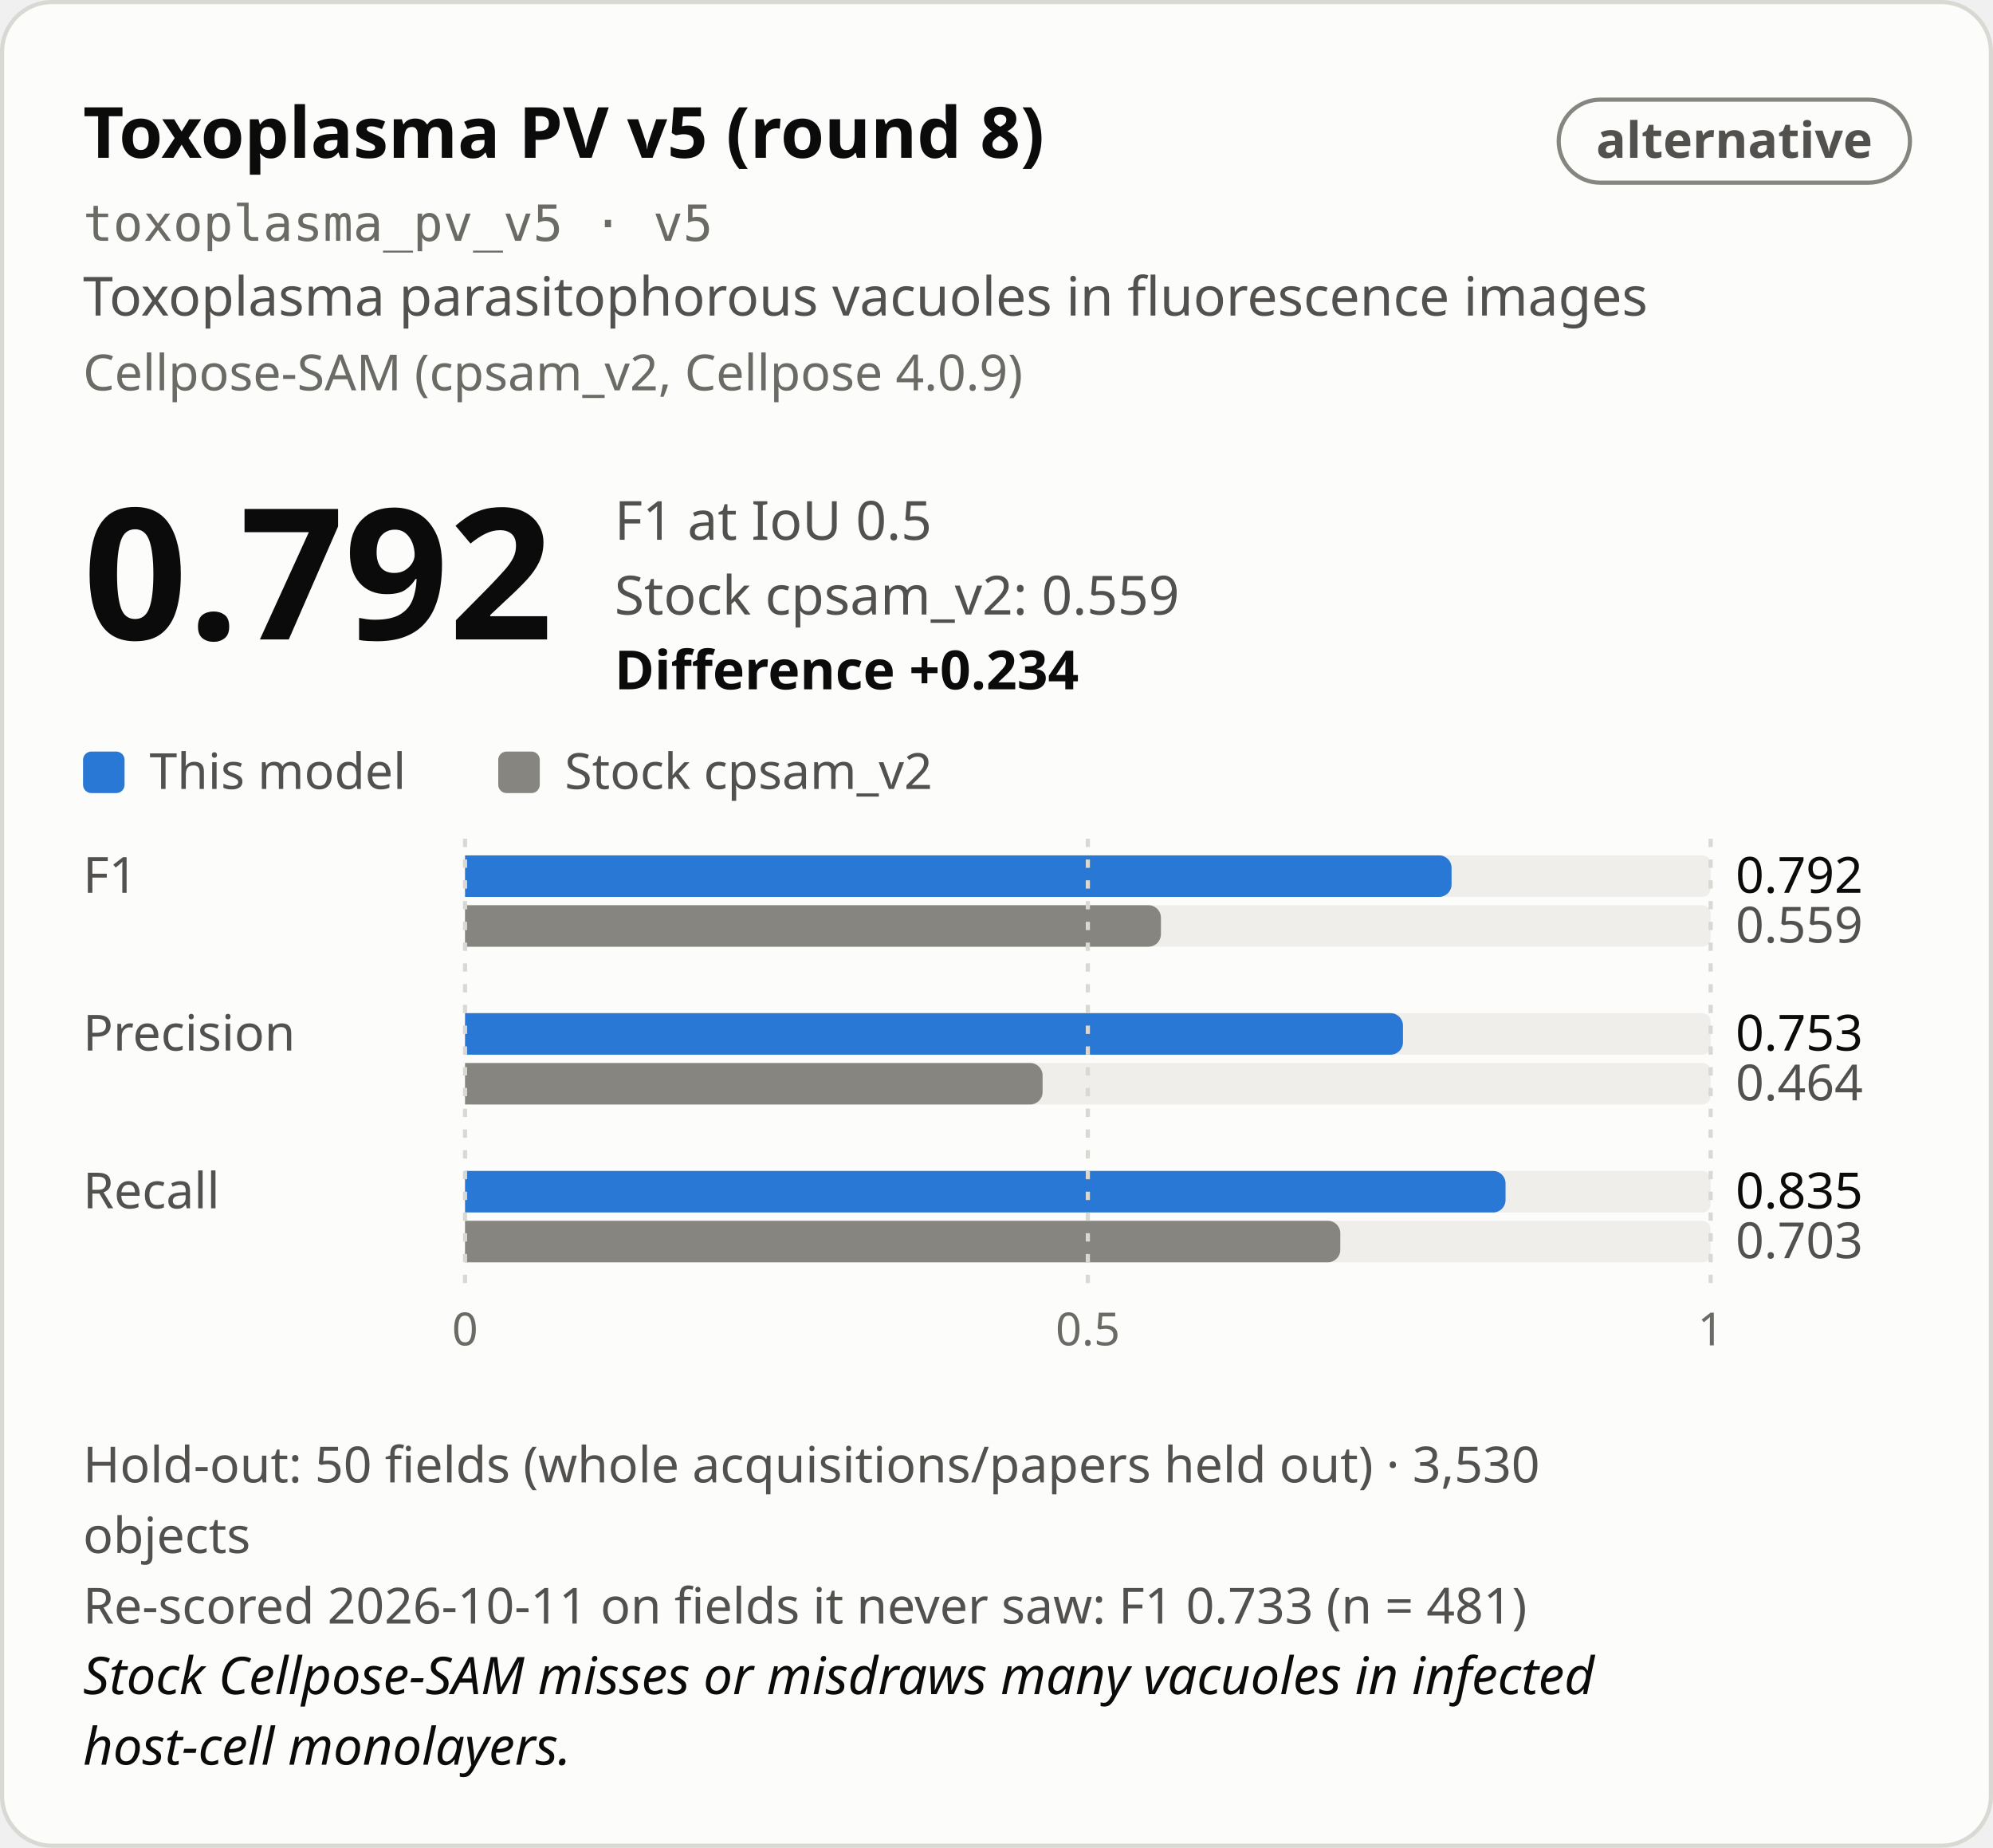
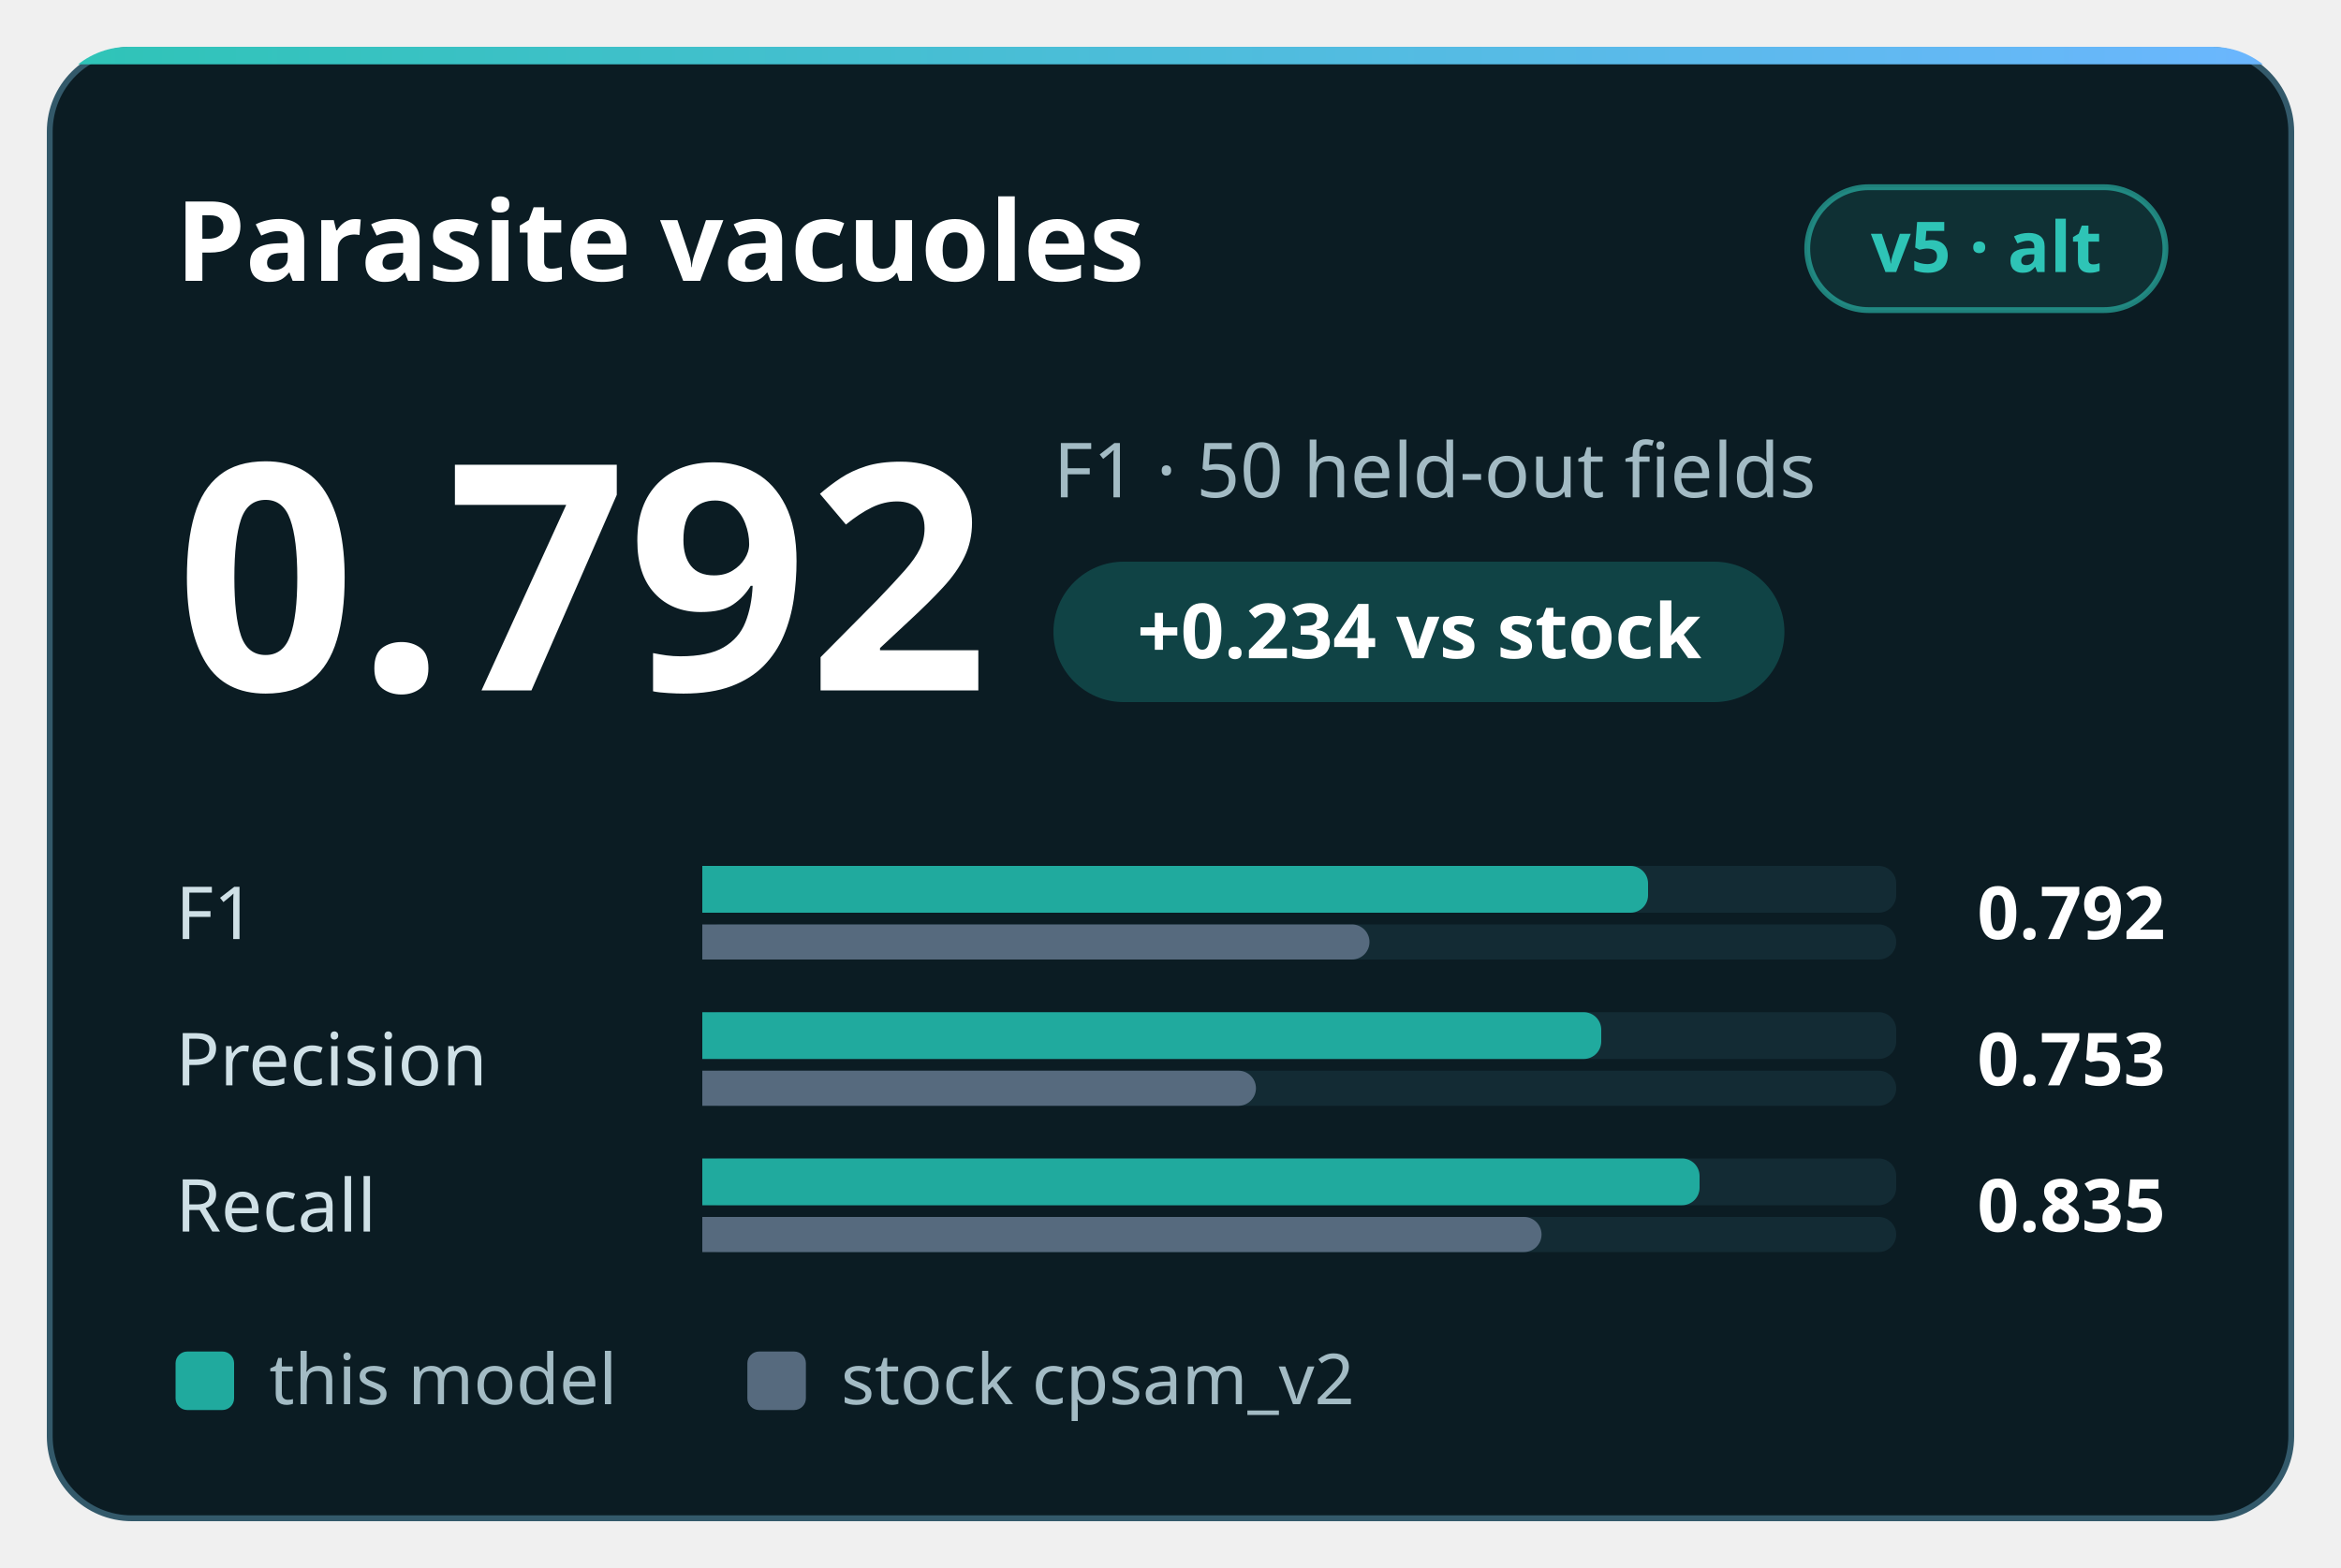
- <svg xmlns="http://www.w3.org/2000/svg" width="480" height="445" viewBox="0 0 480 445" role="img" aria-labelledby="t d">
-   <style>.bg{fill:#fcfcfb;stroke:#d9d8d3}.t1{fill:#0b0b0b}.t2{fill:#52514e}.t3{fill:#6b6a65}.ft{fill:#2a78d6}.va{fill:#86857f}.tr{fill:#efeeea}.ax{stroke:#d9d8d3}.pl{fill:none;stroke:#2a78d6}.pt{fill:#1c5cab}.po{fill:none;stroke:#86857f}.pu{fill:#52514e}@media (prefers-color-scheme: dark){.bg{fill:#1a1a19;stroke:#3a3936}.t1{fill:#f0efec}.t2{fill:#c3c2b7}.t3{fill:#a3a29a}.ft{fill:#3987e5}.va{fill:#7c7b75}.tr{fill:#262624}.ax{stroke:#3a3936}.pl{stroke:#3987e5}.pt{fill:#86b6ef}.po{stroke:#7c7b75}.pu{fill:#c3c2b7}}</style>
-   <rect class="bg" x="0.5" y="0.5" width="479" height="444" rx="12" stroke-width="1" />
-   <text x="20.0" y="38.0" class="t1" font-size="17" font-weight="600" text-anchor="start" font-family="-apple-system, BlinkMacSystemFont, 'Segoe UI', 'Noto Sans', Helvetica, Arial, sans-serif">Toxoplasma PV v5 (round 8)</text>
-   <rect class="po" x="375.4" y="24" width="84.6" height="20" rx="10" />
-   <text x="417.7" y="38.0" class="pu" font-size="12" font-weight="600" text-anchor="middle" font-family="-apple-system, BlinkMacSystemFont, 'Segoe UI', 'Noto Sans', Helvetica, Arial, sans-serif">alternative</text>
-   <text x="20.0" y="58.0" class="t3" font-size="12" font-weight="400" text-anchor="start" font-family="ui-monospace, SFMono-Regular, Menlo, Consolas, monospace">toxoplasma_pv_v5 · v5</text>
-   <text x="20.0" y="76.0" class="t2" font-size="13" font-weight="400" text-anchor="start" font-family="-apple-system, BlinkMacSystemFont, 'Segoe UI', 'Noto Sans', Helvetica, Arial, sans-serif">Toxoplasma parasitophorous vacuoles in fluorescence images</text>
-   <text x="20.0" y="94.0" class="t3" font-size="12" font-weight="400" text-anchor="start" font-family="-apple-system, BlinkMacSystemFont, 'Segoe UI', 'Noto Sans', Helvetica, Arial, sans-serif">Cellpose-SAM (cpsam_v2, Cellpose 4.0.9)</text>
-   <text x="20.0" y="154.0" class="t1" font-size="44" font-weight="600" text-anchor="start" font-family="-apple-system, BlinkMacSystemFont, 'Segoe UI', 'Noto Sans', Helvetica, Arial, sans-serif">0.792</text>
-   <text x="148.0" y="130.0" class="t2" font-size="13" font-weight="400" text-anchor="start" font-family="-apple-system, BlinkMacSystemFont, 'Segoe UI', 'Noto Sans', Helvetica, Arial, sans-serif">F1 at IoU 0.5</text>
-   <text x="148.0" y="148.0" class="t2" font-size="13" font-weight="400" text-anchor="start" font-family="-apple-system, BlinkMacSystemFont, 'Segoe UI', 'Noto Sans', Helvetica, Arial, sans-serif">Stock cpsam_v2: 0.559</text>
-   <text x="148.0" y="166.0" class="t1" font-size="13" font-weight="600" text-anchor="start" font-family="-apple-system, BlinkMacSystemFont, 'Segoe UI', 'Noto Sans', Helvetica, Arial, sans-serif">Difference +0.234</text>
-   <rect class="ft" x="20" y="181" width="10" height="10" rx="2" />
-   <text x="36.0" y="190.0" class="t2" font-size="12" font-weight="400" text-anchor="start" font-family="-apple-system, BlinkMacSystemFont, 'Segoe UI', 'Noto Sans', Helvetica, Arial, sans-serif">This model</text>
-   <rect class="va" x="120" y="181" width="10" height="10" rx="2" />
-   <text x="136.0" y="190.0" class="t2" font-size="12" font-weight="400" text-anchor="start" font-family="-apple-system, BlinkMacSystemFont, 'Segoe UI', 'Noto Sans', Helvetica, Arial, sans-serif">Stock cpsam_v2</text>
-   <text x="20.0" y="215.0" class="t2" font-size="12" font-weight="400" text-anchor="start" font-family="-apple-system, BlinkMacSystemFont, 'Segoe UI', 'Noto Sans', Helvetica, Arial, sans-serif">F1</text>
-   <rect class="tr" x="112" y="206" width="300" height="10" rx="2" />
-   <path class="ft" d="M112.0 206.0h234.6a3.0 3.0 0 0 1 3.0 3.0v4.0a3.0 3.0 0 0 1 -3.0 3.0h-234.6z" />
-   <text x="418.0" y="215.0" class="t1" font-size="12" font-weight="400" text-anchor="start" font-family="-apple-system, BlinkMacSystemFont, 'Segoe UI', 'Noto Sans', Helvetica, Arial, sans-serif">0.792</text>
-   <rect class="tr" x="112" y="218" width="300" height="10" rx="2" />
-   <path class="va" d="M112.0 218.0h164.6a3.0 3.0 0 0 1 3.0 3.0v4.0a3.0 3.0 0 0 1 -3.0 3.0h-164.6z" />
-   <text x="418.0" y="227.0" class="t2" font-size="12" font-weight="400" text-anchor="start" font-family="-apple-system, BlinkMacSystemFont, 'Segoe UI', 'Noto Sans', Helvetica, Arial, sans-serif">0.559</text>
-   <text x="20.0" y="253.0" class="t2" font-size="12" font-weight="400" text-anchor="start" font-family="-apple-system, BlinkMacSystemFont, 'Segoe UI', 'Noto Sans', Helvetica, Arial, sans-serif">Precision</text>
-   <rect class="tr" x="112" y="244" width="300" height="10" rx="2" />
-   <path class="ft" d="M112.0 244.0h222.9a3.0 3.0 0 0 1 3.0 3.0v4.0a3.0 3.0 0 0 1 -3.0 3.0h-222.9z" />
-   <text x="418.0" y="253.0" class="t1" font-size="12" font-weight="400" text-anchor="start" font-family="-apple-system, BlinkMacSystemFont, 'Segoe UI', 'Noto Sans', Helvetica, Arial, sans-serif">0.753</text>
-   <rect class="tr" x="112" y="256" width="300" height="10" rx="2" />
-   <path class="va" d="M112.0 256.0h136.1a3.0 3.0 0 0 1 3.0 3.0v4.0a3.0 3.0 0 0 1 -3.0 3.0h-136.1z" />
-   <text x="418.0" y="265.0" class="t2" font-size="12" font-weight="400" text-anchor="start" font-family="-apple-system, BlinkMacSystemFont, 'Segoe UI', 'Noto Sans', Helvetica, Arial, sans-serif">0.464</text>
-   <text x="20.0" y="291.0" class="t2" font-size="12" font-weight="400" text-anchor="start" font-family="-apple-system, BlinkMacSystemFont, 'Segoe UI', 'Noto Sans', Helvetica, Arial, sans-serif">Recall</text>
-   <rect class="tr" x="112" y="282" width="300" height="10" rx="2" />
-   <path class="ft" d="M112.0 282.0h247.6a3.0 3.0 0 0 1 3.0 3.0v4.0a3.0 3.0 0 0 1 -3.0 3.0h-247.6z" />
-   <text x="418.0" y="291.0" class="t1" font-size="12" font-weight="400" text-anchor="start" font-family="-apple-system, BlinkMacSystemFont, 'Segoe UI', 'Noto Sans', Helvetica, Arial, sans-serif">0.835</text>
-   <rect class="tr" x="112" y="294" width="300" height="10" rx="2" />
-   <path class="va" d="M112.0 294.0h207.8a3.0 3.0 0 0 1 3.0 3.0v4.0a3.0 3.0 0 0 1 -3.0 3.0h-207.8z" />
-   <text x="418.0" y="303.0" class="t2" font-size="12" font-weight="400" text-anchor="start" font-family="-apple-system, BlinkMacSystemFont, 'Segoe UI', 'Noto Sans', Helvetica, Arial, sans-serif">0.703</text>
-   <line class="ax" x1="112.0" y1="202" x2="112.0" y2="312" stroke-width="1" stroke-dasharray="2 3" />
-   <text x="112.0" y="324.0" class="t3" font-size="11" font-weight="400" text-anchor="middle" font-family="-apple-system, BlinkMacSystemFont, 'Segoe UI', 'Noto Sans', Helvetica, Arial, sans-serif">0</text>
-   <line class="ax" x1="262.0" y1="202" x2="262.0" y2="312" stroke-width="1" stroke-dasharray="2 3" />
-   <text x="262.0" y="324.0" class="t3" font-size="11" font-weight="400" text-anchor="middle" font-family="-apple-system, BlinkMacSystemFont, 'Segoe UI', 'Noto Sans', Helvetica, Arial, sans-serif">0.5</text>
-   <line class="ax" x1="412.0" y1="202" x2="412.0" y2="312" stroke-width="1" stroke-dasharray="2 3" />
-   <text x="412.0" y="324.0" class="t3" font-size="11" font-weight="400" text-anchor="middle" font-family="-apple-system, BlinkMacSystemFont, 'Segoe UI', 'Noto Sans', Helvetica, Arial, sans-serif">1</text>
-   <text x="20.0" y="357.0" class="t2" font-size="12" font-weight="400" text-anchor="start" font-family="-apple-system, BlinkMacSystemFont, 'Segoe UI', 'Noto Sans', Helvetica, Arial, sans-serif">Hold-out: 50 fields (whole acquisitions/papers held out) · 3,530</text>
-   <text x="20.0" y="374.0" class="t2" font-size="12" font-weight="400" text-anchor="start" font-family="-apple-system, BlinkMacSystemFont, 'Segoe UI', 'Noto Sans', Helvetica, Arial, sans-serif">objects</text>
-   <text x="20.0" y="391.0" class="t2" font-size="12" font-weight="400" text-anchor="start" font-family="-apple-system, BlinkMacSystemFont, 'Segoe UI', 'Noto Sans', Helvetica, Arial, sans-serif">Re-scored 2026-10-11 on fields it never saw: F1 0.733 (n = 481)</text>
-   <text x="20.0" y="408.0" class="t1" font-size="12.5" font-weight="400" text-anchor="start" font-family="-apple-system, BlinkMacSystemFont, 'Segoe UI', 'Noto Sans', Helvetica, Arial, sans-serif" font-style="italic">Stock Cellpose-SAM misses or misdraws many vacuoles in infected</text>
-   <text x="20.0" y="425.0" class="t1" font-size="12.5" font-weight="400" text-anchor="start" font-family="-apple-system, BlinkMacSystemFont, 'Segoe UI', 'Noto Sans', Helvetica, Arial, sans-serif" font-style="italic">host-cell monolayers.</text>
+ <svg xmlns="http://www.w3.org/2000/svg" width="400" height="268" viewBox="0 0 400 268" role="img" aria-labelledby="t d">
+   <style>.card{fill:#0b1c23;stroke:#33596a}.i1{fill:#ffffff}.i2{fill:#cfe0e6}.i3{fill:#a3bbc4}.m{fill:#20aa9e}.b{fill:#566a7e}.tr{fill:#132b34}.tag{fill:#2ec4b6;fill-opacity:.12;stroke:#2ec4b6;stroke-opacity:.6}.tagt{fill:#2ec4b6}.up{fill:#20aa9e;fill-opacity:.28}.dn{fill:#566a7e;fill-opacity:.45}.na{fill:none;stroke:#33596a}text{font-family:-apple-system, BlinkMacSystemFont, 'Segoe UI', 'Noto Sans', Helvetica, Arial, sans-serif}</style>
+   <defs>
+     <linearGradient id="gtoxoplasma_pv_v5" x1="0" x2="1" y1="0" y2="0">
+       <stop offset="0" stop-color="#2ec4b6" />
+       <stop offset="1" stop-color="#6cb6ff" />
+     </linearGradient>
+     <clipPath id="ctoxoplasma_pv_v5">
+       <rect x="8" y="8" width="384" height="252" rx="14" />
+     </clipPath>
+   </defs>
+   <rect class="card" x="8.5" y="8.5" width="383" height="251" rx="14" stroke-width="1" />
+   <rect x="8" y="8" width="384" height="3" fill="url(#gtoxoplasma_pv_v5)" clip-path="url(#ctoxoplasma_pv_v5)" />
+   <rect class="tag" x="308.8" y="32" width="61.2" height="21" rx="10.5" />
+   <text x="339.4" y="46.5" class="tagt" font-size="12" font-weight="600" text-anchor="middle">v5 · alt</text>
+   <text x="30.0" y="48.0" class="i1" font-size="19" font-weight="600" text-anchor="start">Parasite vacuoles</text>
+   <text x="30.0" y="118.0" class="i1" font-size="54" font-weight="600" text-anchor="start">0.792</text>
+   <text x="180.0" y="85.0" class="i3" font-size="13" font-weight="400" text-anchor="start">F1 · 50 held-out fields</text>
+   <rect class="up" x="180" y="96" width="124.9" height="24" rx="12" />
+   <text x="242.5" y="112.5" class="i1" font-size="13" font-weight="600" text-anchor="middle">+0.234 vs stock</text>
+   <text x="30.0" y="160.5" class="i2" font-size="12.5" font-weight="400" text-anchor="start">F1</text>
+   <rect class="tr" x="120" y="148" width="204" height="8" rx="3" />
+   <path class="m" d="M120.0 148.0h158.6a3 3 0 0 1 3 3v2.0a3 3 0 0 1 -3 3h-158.6z" />
+   <rect class="tr" x="120" y="158" width="204" height="6" rx="3" />
+   <path class="b" d="M120.0 158.0h111.0a3 3 0 0 1 3 3v0.0a3 3 0 0 1 -3 3h-111.0z" />
+   <text x="370.0" y="160.5" class="i1" font-size="12.5" font-weight="600" text-anchor="end">0.792</text>
+   <text x="30.0" y="185.5" class="i2" font-size="12.5" font-weight="400" text-anchor="start">Precision</text>
+   <rect class="tr" x="120" y="173" width="204" height="8" rx="3" />
+   <path class="m" d="M120.0 173.0h150.6a3 3 0 0 1 3 3v2.0a3 3 0 0 1 -3 3h-150.6z" />
+   <rect class="tr" x="120" y="183" width="204" height="6" rx="3" />
+   <path class="b" d="M120.0 183.0h91.6a3 3 0 0 1 3 3v0.0a3 3 0 0 1 -3 3h-91.6z" />
+   <text x="370.0" y="185.5" class="i1" font-size="12.5" font-weight="600" text-anchor="end">0.753</text>
+   <text x="30.0" y="210.5" class="i2" font-size="12.5" font-weight="400" text-anchor="start">Recall</text>
+   <rect class="tr" x="120" y="198" width="204" height="8" rx="3" />
+   <path class="m" d="M120.0 198.0h167.4a3 3 0 0 1 3 3v2.0a3 3 0 0 1 -3 3h-167.4z" />
+   <rect class="tr" x="120" y="208" width="204" height="6" rx="3" />
+   <path class="b" d="M120.0 208.0h140.4a3 3 0 0 1 3 3v0.0a3 3 0 0 1 -3 3h-140.4z" />
+   <text x="370.0" y="210.5" class="i1" font-size="12.5" font-weight="600" text-anchor="end">0.835</text>
+   <rect class="m" x="30" y="231" width="10" height="10" rx="2" />
+   <text x="46.0" y="240.0" class="i3" font-size="12" font-weight="400" text-anchor="start">this model</text>
+   <rect class="b" x="127.7" y="231" width="10" height="10" rx="2" />
+   <text x="143.7" y="240.0" class="i3" font-size="12" font-weight="400" text-anchor="start">stock cpsam_v2</text>
</svg>
